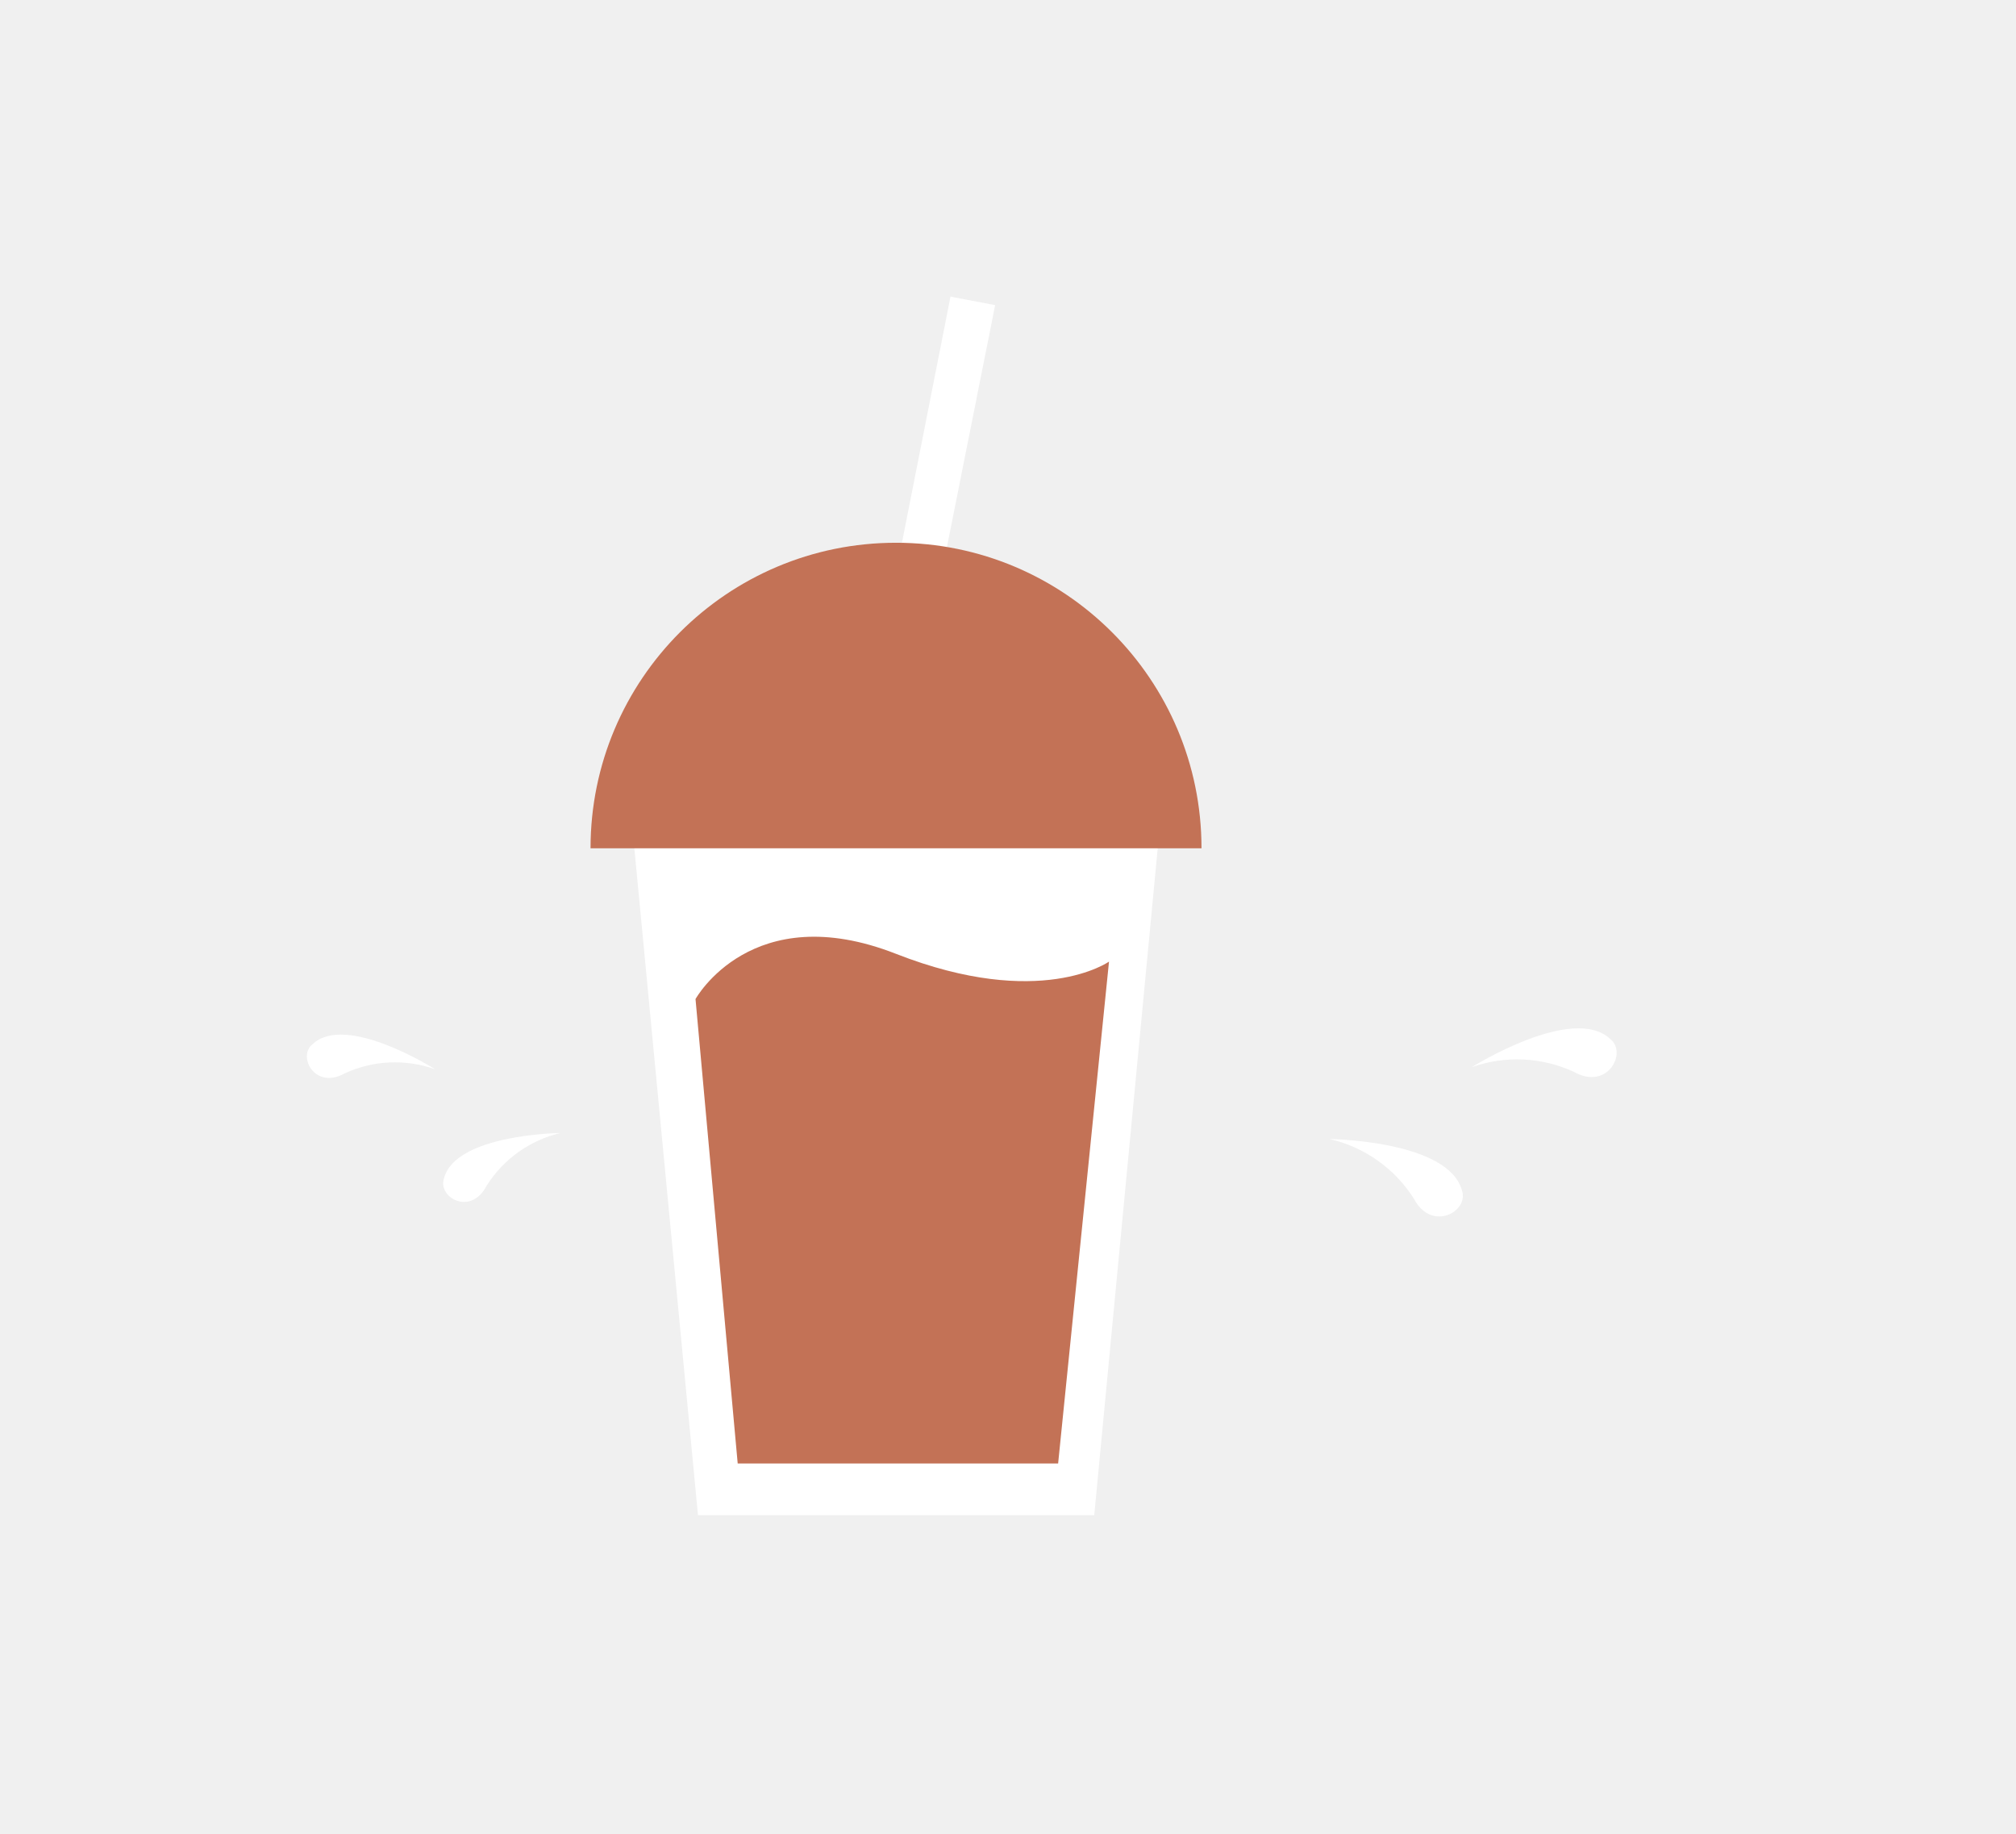
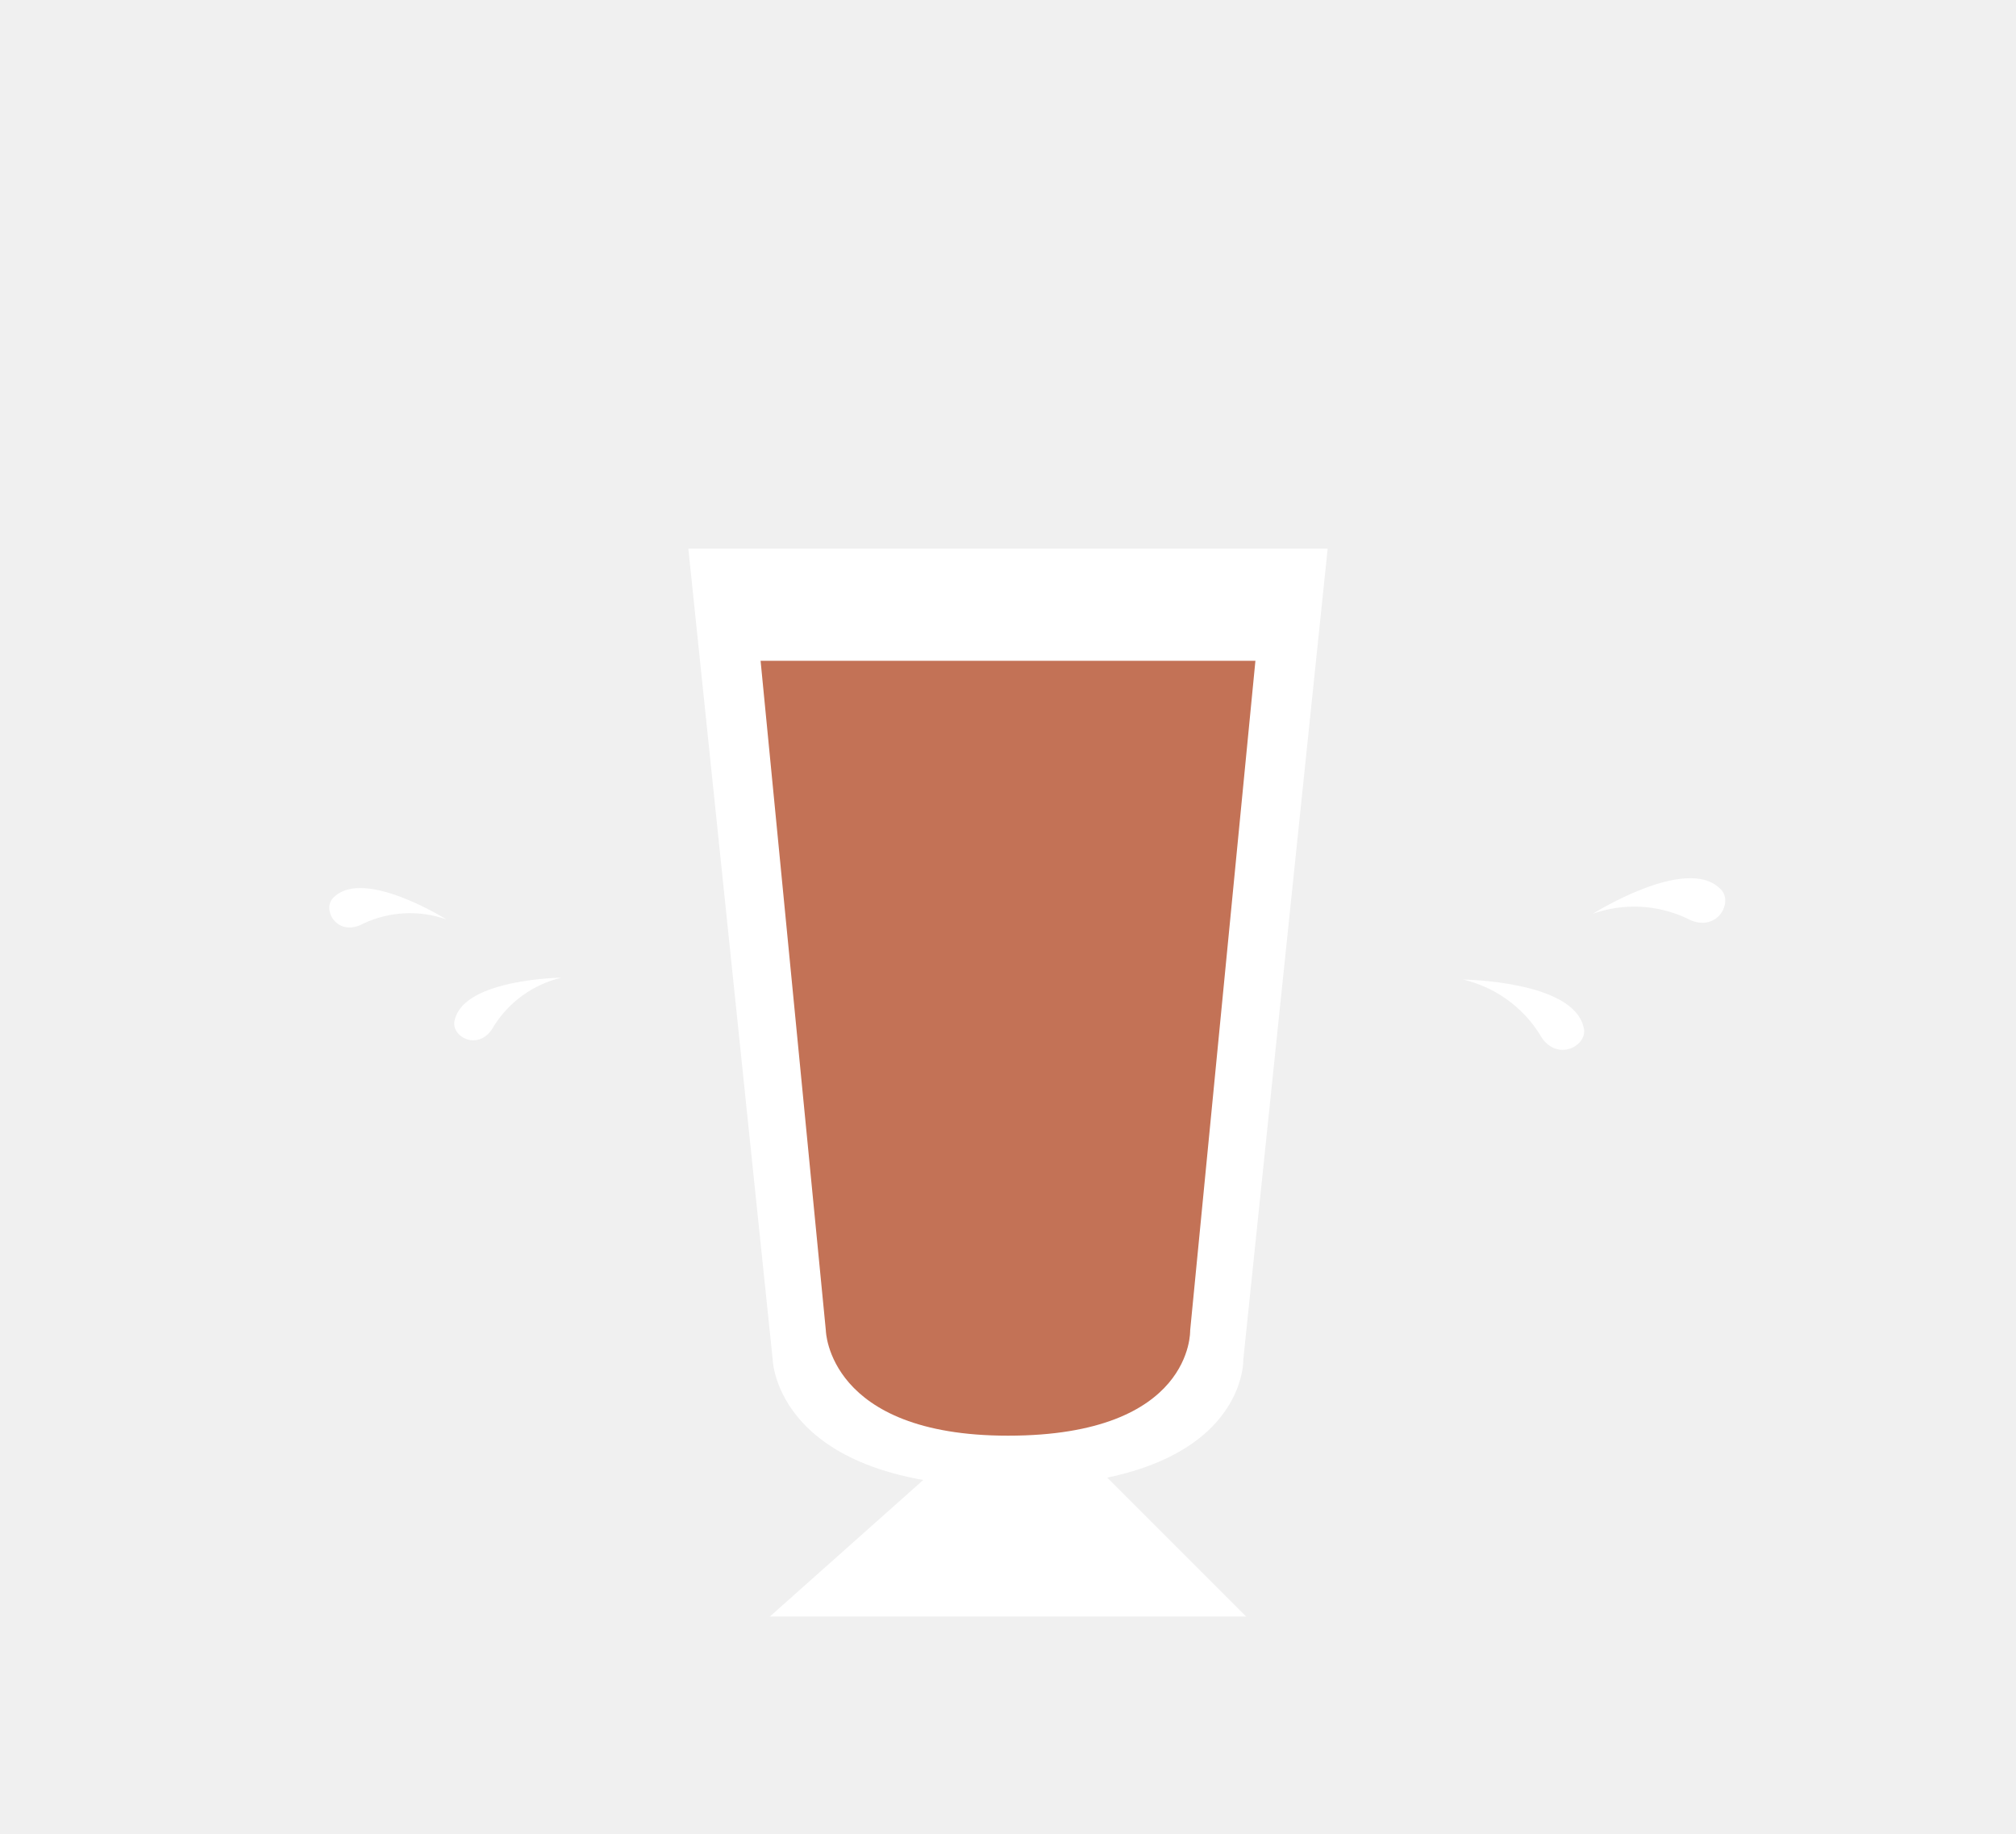
<svg xmlns="http://www.w3.org/2000/svg" id="Layer_1" data-name="Layer 1" viewBox="0 0 106.58 96.93">
  <defs>
    <style>.cls-1{fill:#fff;}.cls-2{fill:#c37256;}</style>
  </defs>
-   <polygon class="cls-1" points="33.14 40.69 36.9 80.09 57.85 80.09 61.6 40.69 33.14 40.69" />
-   <polygon class="cls-1" points="50.25 15.68 47.37 30.28 49.79 30.28 52.61 16.13 50.25 15.68" />
-   <path class="cls-2" d="M63.52,44.84a16.15,16.15,0,1,0-32.3,0Z" />
-   <path class="cls-2" d="M39.77,77.36H55.94l2.69-26.53S55,53.41,47.37,50.42s-10.6,2.39-10.6,2.39L39,77.36Z" />
-   <path class="cls-1" d="M77.81,56.41s5.33-3.35,7.32-1.49c.92.73-.15,2.74-1.92,1.74A7.16,7.16,0,0,0,77.81,56.41Z" />
-   <path class="cls-1" d="M70.29,60.21s6.29.07,7,2.72c.38,1.11-1.61,2.22-2.55.42A7.16,7.16,0,0,0,70.29,60.21Z" />
-   <path class="cls-1" d="M23,56.52s-4.72-3-6.48-1.32c-.81.64.13,2.42,1.7,1.54A6.34,6.34,0,0,1,23,56.52Z" />
-   <path class="cls-1" d="M29.63,59.89s-5.57.06-6.16,2.41c-.33,1,1.42,2,2.26.37A6.34,6.34,0,0,1,29.63,59.89Z" />
+   <path class="cls-1" d="M23.6,48.6s-4.31-2.71-5.92-1.2c-.74.59.12,2.21,1.55,1.41A5.8,5.8,0,0,1,23.6,48.6Z" />
+   <path class="cls-1" d="M29.68,51.68s-5.09.06-5.63,2.2c-.3.9,1.3,1.8,2.07.34A5.8,5.8,0,0,1,29.68,51.68Z" />
+   <path class="cls-1" d="M84.21,48.3s4.87-3.07,6.69-1.36c.84.67-.13,2.5-1.75,1.59A6.55,6.55,0,0,0,84.21,48.3Z" />
+   <path class="cls-1" d="M77.35,51.78s5.75.06,6.36,2.48c.34,1-1.47,2-2.33.38A6.55,6.55,0,0,0,77.35,51.78Z" />
+   <path class="cls-1" d="M36.39,29l4.46,42.86s.13,6.73,12.44,6.73c12.67,0,12.44-6.73,12.44-6.73L70.19,29Z" />
+   <polyline class="cls-1" points="49.53 77.59 40.7 85.45 65.88 85.45 57.65 77.22" />
+   <path class="cls-2" d="M40.21,34.93l3.45,35.4s.1,5.56,9.63,5.56c9.81,0,9.63-5.56,9.63-5.56l3.45-35.4Z" />
</svg>
